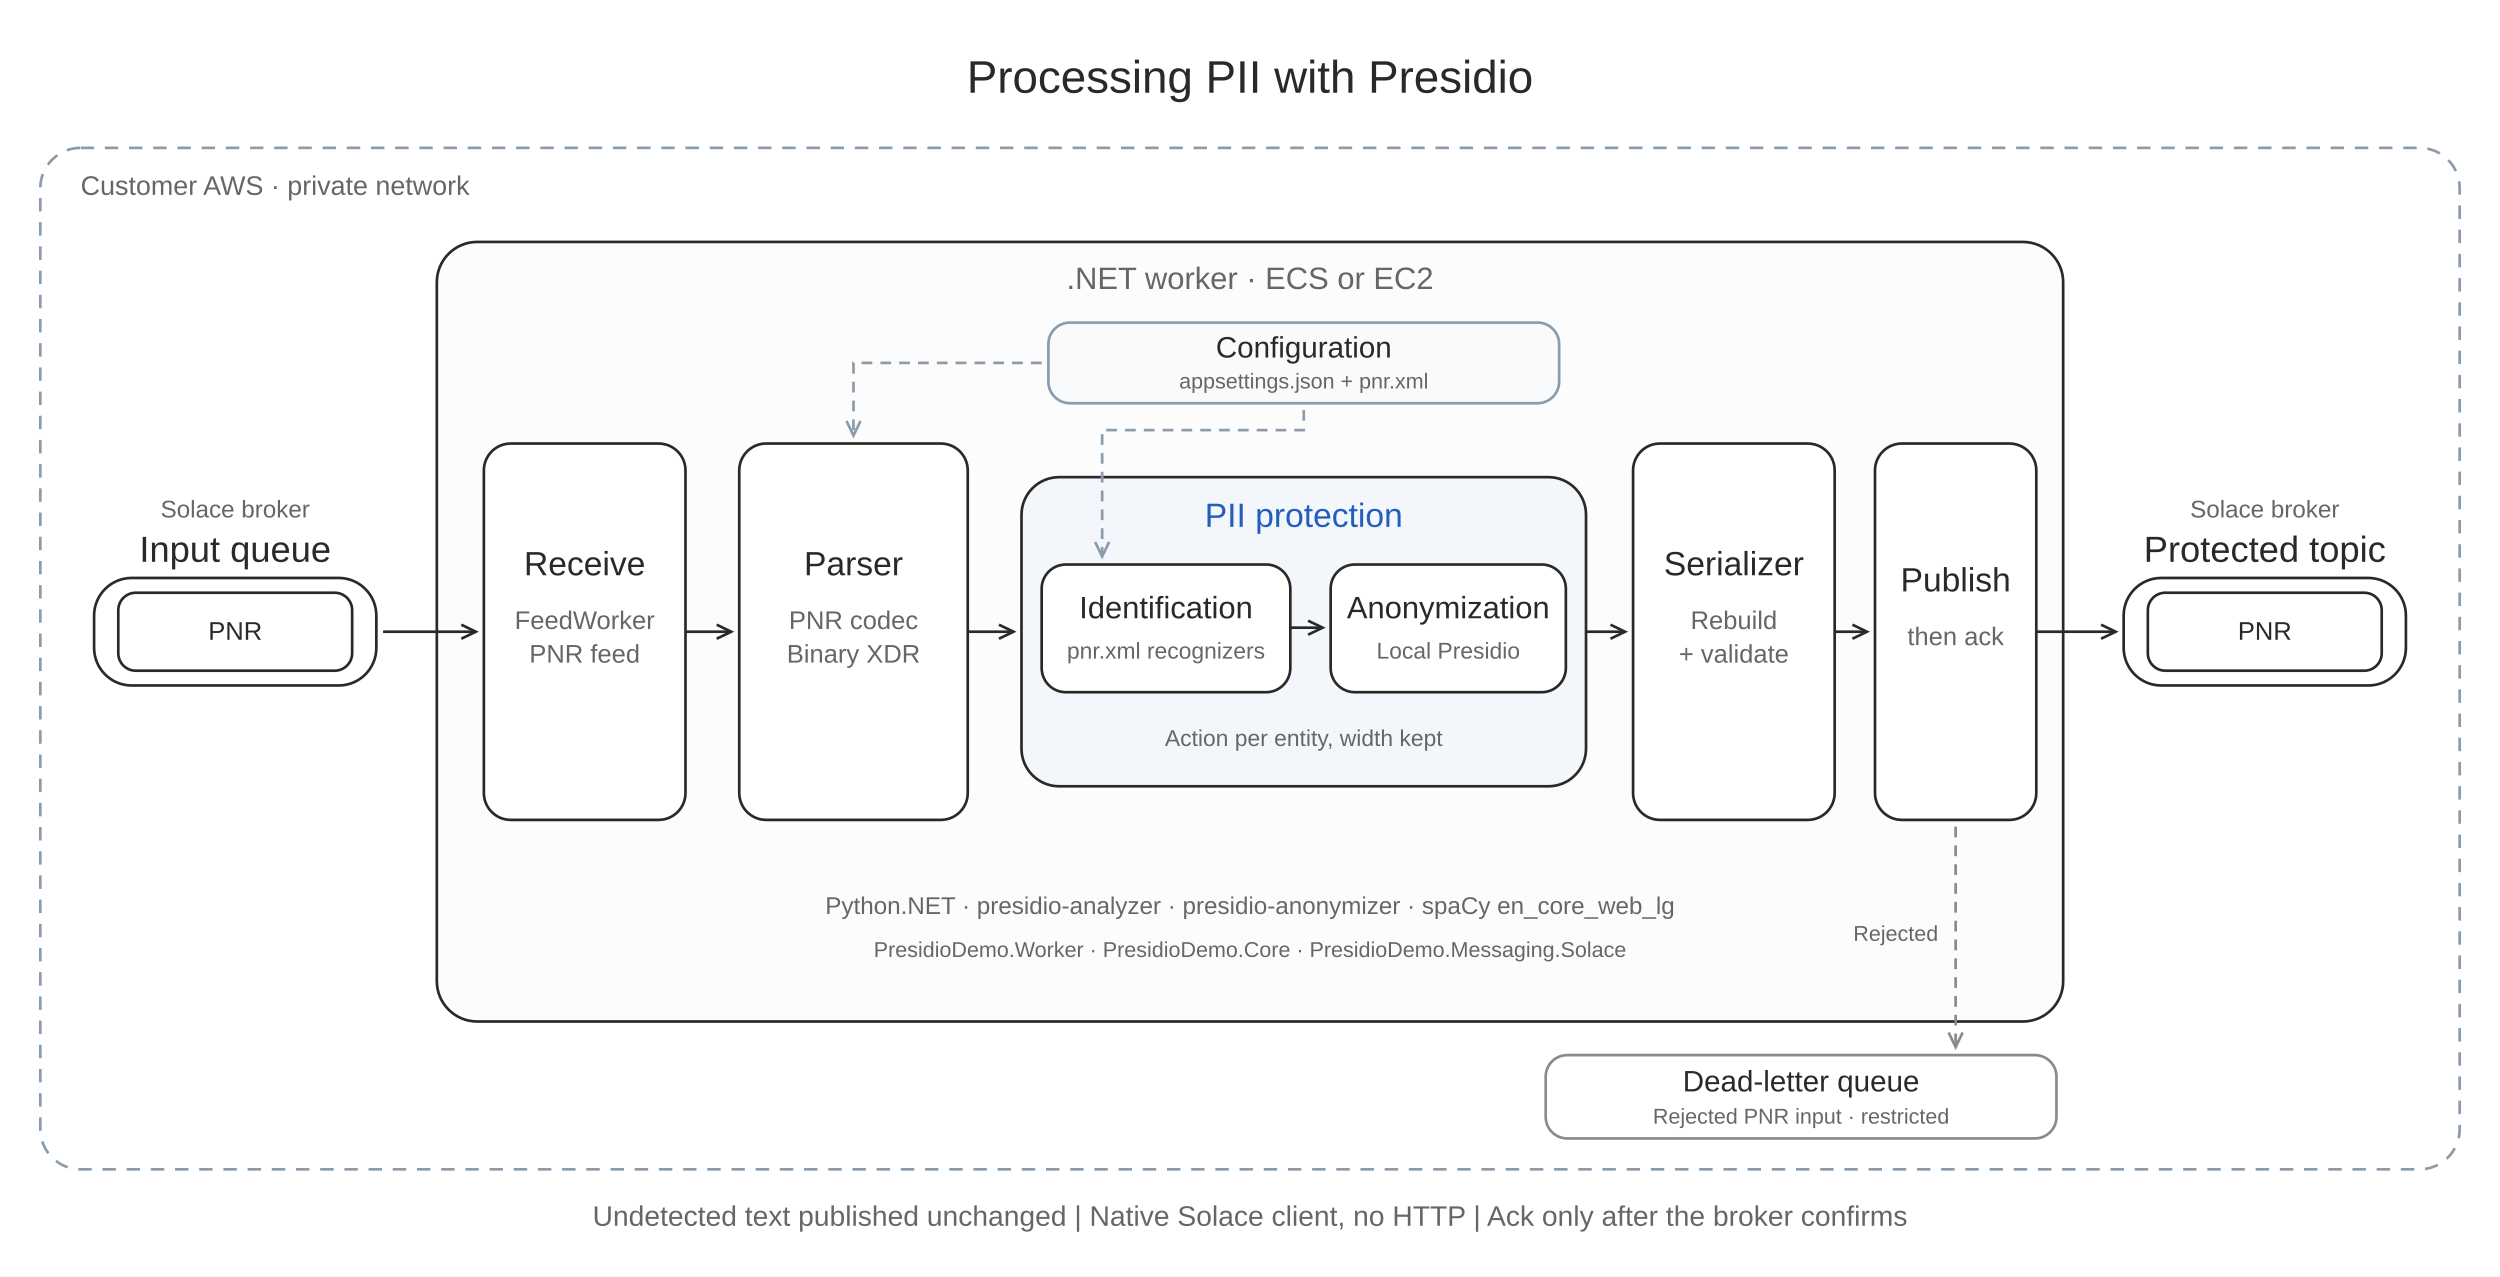
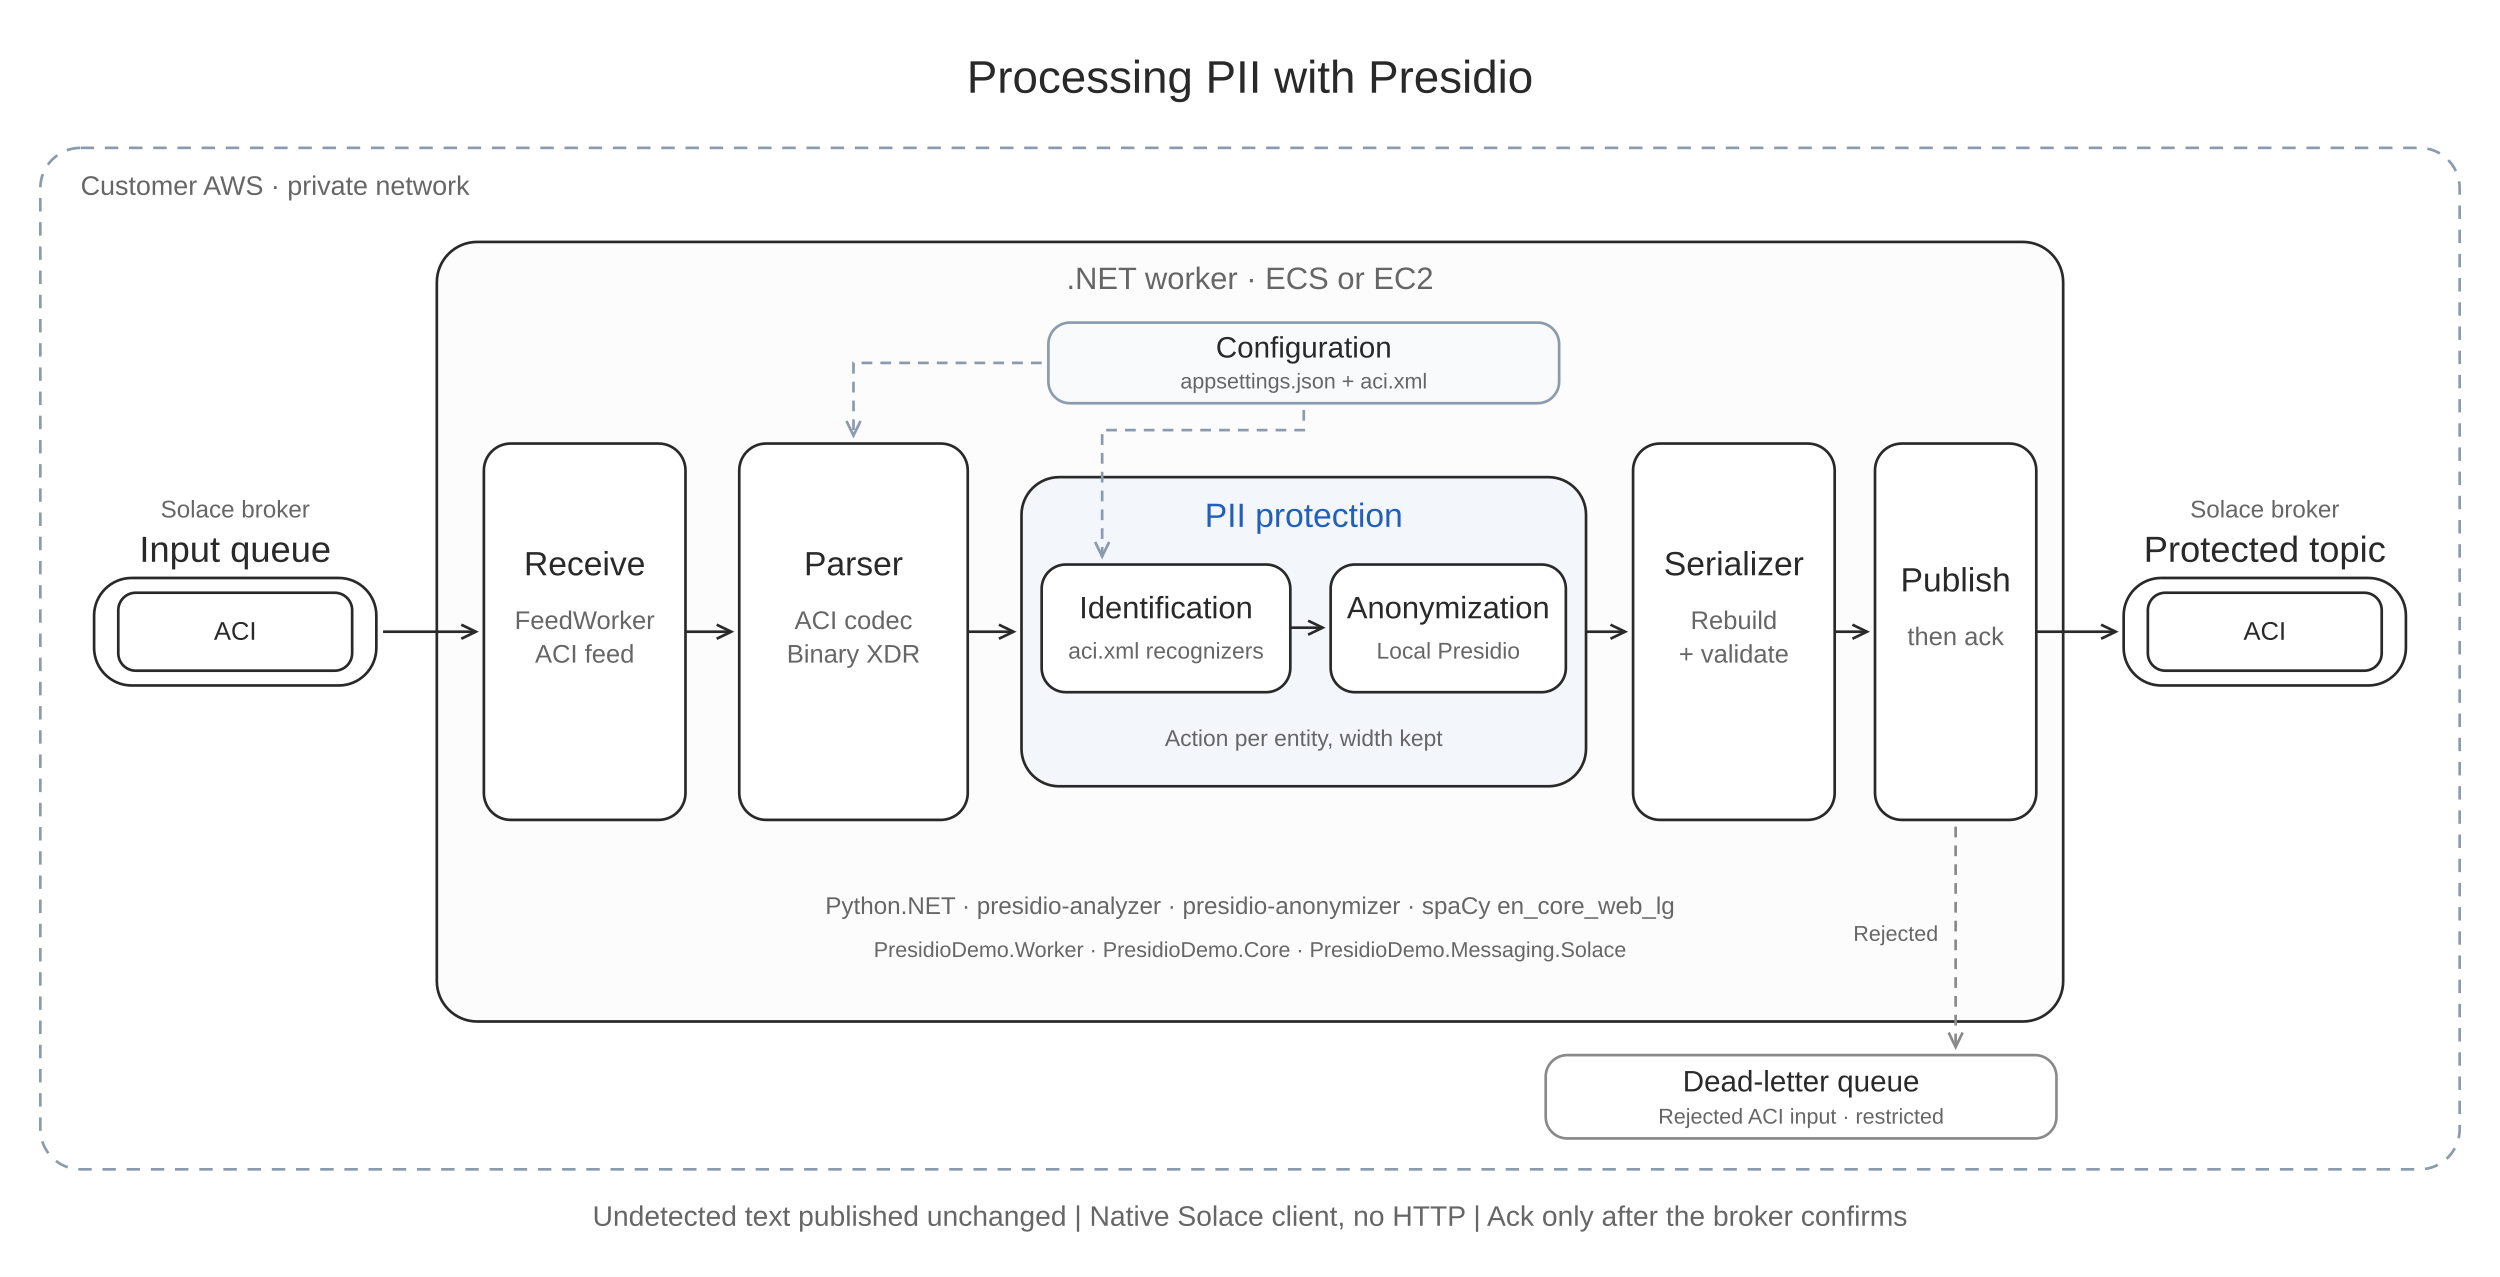
<svg xmlns="http://www.w3.org/2000/svg" width="1860" height="950" viewBox="0 0 1860 950" role="img" aria-labelledby="title desc">
  <rect width="1860" height="950" fill="white" />
  <text x="930" y="69" text-anchor="middle" font-family="Arial,Helvetica,sans-serif" font-size="34" fill="#292929">Processing PII with Presidio</text>
  <rect x="30" y="110" width="1800" height="760" rx="30" fill="none" stroke="#8a9bad" stroke-width="2" stroke-dasharray="10 8" />
  <text x="60" y="145" text-anchor="start" font-family="Arial,Helvetica,sans-serif" font-size="20" fill="#666666">Customer AWS · private network</text>
  <text x="175" y="385" text-anchor="middle" font-family="Arial,Helvetica,sans-serif" font-size="18" fill="#666666">Solace broker</text>
  <text x="175" y="418" text-anchor="middle" font-family="Arial,Helvetica,sans-serif" font-size="27" fill="#292929">Input queue</text>
  <rect x="70" y="430" width="210" height="80" rx="28" fill="white" stroke="#292929" stroke-width="2" />
  <rect x="88" y="441" width="174" height="58" rx="13" fill="white" stroke="#292929" stroke-width="2" />
-   <text x="175" y="476" text-anchor="middle" font-family="Arial,Helvetica,sans-serif" font-size="19" fill="#292929">PNR</text>
+   <text x="175" y="476" text-anchor="middle" font-family="Arial,Helvetica,sans-serif" font-size="19" fill="#292929">ACI</text>
  <text x="1685" y="385" text-anchor="middle" font-family="Arial,Helvetica,sans-serif" font-size="18" fill="#666666">Solace broker</text>
  <text x="1685" y="418" text-anchor="middle" font-family="Arial,Helvetica,sans-serif" font-size="27" fill="#292929">Protected topic</text>
  <rect x="1580" y="430" width="210" height="80" rx="28" fill="white" stroke="#292929" stroke-width="2" />
  <rect x="1598" y="441" width="174" height="58" rx="13" fill="white" stroke="#292929" stroke-width="2" />
-   <text x="1685" y="476" text-anchor="middle" font-family="Arial,Helvetica,sans-serif" font-size="19" fill="#292929">PNR</text>
+   <text x="1685" y="476" text-anchor="middle" font-family="Arial,Helvetica,sans-serif" font-size="19" fill="#292929">ACI</text>
  <rect x="325" y="180" width="1210" height="580" rx="30" fill="#fcfcfc" stroke="#292929" stroke-width="2" />
  <text x="930" y="215" text-anchor="middle" font-family="Arial,Helvetica,sans-serif" font-size="23" fill="#666666">.NET worker · ECS or EC2</text>
  <rect x="360" y="330" width="150" height="280" rx="20" fill="white" stroke="#292929" stroke-width="2" />
  <text x="435.0" y="428.0" text-anchor="middle" font-family="Arial,Helvetica,sans-serif" font-size="25" fill="#292929">Receive</text>
  <text x="435.0" y="468.0" text-anchor="middle" font-family="Arial,Helvetica,sans-serif" font-size="19" fill="#666666">FeedWorker</text>
-   <text x="435.0" y="493.0" text-anchor="middle" font-family="Arial,Helvetica,sans-serif" font-size="19" fill="#666666">PNR feed</text>
+   <text x="435.0" y="493.0" text-anchor="middle" font-family="Arial,Helvetica,sans-serif" font-size="19" fill="#666666">ACI feed</text>
  <rect x="550" y="330" width="170" height="280" rx="20" fill="white" stroke="#292929" stroke-width="2" />
  <text x="635.0" y="428.0" text-anchor="middle" font-family="Arial,Helvetica,sans-serif" font-size="25" fill="#292929">Parser</text>
-   <text x="635.0" y="468.0" text-anchor="middle" font-family="Arial,Helvetica,sans-serif" font-size="19" fill="#666666">PNR codec</text>
+   <text x="635.0" y="468.0" text-anchor="middle" font-family="Arial,Helvetica,sans-serif" font-size="19" fill="#666666">ACI codec</text>
  <text x="635.0" y="493.0" text-anchor="middle" font-family="Arial,Helvetica,sans-serif" font-size="19" fill="#666666">Binary XDR</text>
  <rect x="760" y="355" width="420" height="230" rx="28" fill="#f3f7fc" stroke="#292929" stroke-width="2" />
  <text x="970" y="392" text-anchor="middle" font-family="Arial,Helvetica,sans-serif" font-size="25" fill="#225fba">PII protection</text>
  <rect x="775" y="420" width="185" height="95" rx="18" fill="white" stroke="#292929" stroke-width="2" />
  <text x="867.5" y="460" text-anchor="middle" font-family="Arial,Helvetica,sans-serif" font-size="23" fill="#292929">Identification</text>
-   <text x="867.5" y="490" text-anchor="middle" font-family="Arial,Helvetica,sans-serif" font-size="17" fill="#666666">pnr.xml recognizers</text>
+   <text x="867.5" y="490" text-anchor="middle" font-family="Arial,Helvetica,sans-serif" font-size="17" fill="#666666">aci.xml recognizers</text>
  <rect x="990" y="420" width="175" height="95" rx="18" fill="white" stroke="#292929" stroke-width="2" />
  <text x="1077.5" y="460" text-anchor="middle" font-family="Arial,Helvetica,sans-serif" font-size="23" fill="#292929">Anonymization</text>
  <text x="1077.5" y="490" text-anchor="middle" font-family="Arial,Helvetica,sans-serif" font-size="17" fill="#666666">Local Presidio</text>
  <polyline points="960,467 984,467" fill="none" stroke="#292929" stroke-width="2" />
  <polyline points="973.20,461.78 984,467 973.20,472.22" fill="none" stroke="#292929" stroke-width="2" />
  <text x="970" y="555" text-anchor="middle" font-family="Arial,Helvetica,sans-serif" font-size="17" fill="#666666">Action per entity, width kept</text>
  <rect x="1215" y="330" width="150" height="280" rx="20" fill="white" stroke="#292929" stroke-width="2" />
  <text x="1290.0" y="428.0" text-anchor="middle" font-family="Arial,Helvetica,sans-serif" font-size="25" fill="#292929">Serializer</text>
  <text x="1290.0" y="468.0" text-anchor="middle" font-family="Arial,Helvetica,sans-serif" font-size="19" fill="#666666">Rebuild</text>
  <text x="1290.0" y="493.0" text-anchor="middle" font-family="Arial,Helvetica,sans-serif" font-size="19" fill="#666666">+ validate</text>
  <rect x="1395" y="330" width="120" height="280" rx="20" fill="white" stroke="#292929" stroke-width="2" />
  <text x="1455.0" y="440.0" text-anchor="middle" font-family="Arial,Helvetica,sans-serif" font-size="25" fill="#292929">Publish</text>
  <text x="1455.0" y="480.0" text-anchor="middle" font-family="Arial,Helvetica,sans-serif" font-size="19" fill="#666666">then ack</text>
  <rect x="780" y="240" width="380" height="60" rx="16" fill="#f8fafc" stroke="#8a9bad" stroke-width="2" />
  <text x="970" y="266" text-anchor="middle" font-family="Arial,Helvetica,sans-serif" font-size="22" fill="#292929">Configuration</text>
-   <text x="970" y="289" text-anchor="middle" font-family="Arial,Helvetica,sans-serif" font-size="16" fill="#666666">appsettings.json + pnr.xml</text>
+   <text x="970" y="289" text-anchor="middle" font-family="Arial,Helvetica,sans-serif" font-size="16" fill="#666666">appsettings.json + aci.xml</text>
  <polyline points="775,270 635,270 635,324" fill="none" stroke="#8a9bad" stroke-width="2" stroke-dasharray="8 6" />
  <polyline points="640.22,313.20 635,324 629.78,313.20" fill="none" stroke="#8a9bad" stroke-width="2" />
  <polyline points="970,305 970,320 820,320 820,414" fill="none" stroke="#8a9bad" stroke-width="2" stroke-dasharray="8 6" />
  <polyline points="825.22,403.20 820,414 814.78,403.20" fill="none" stroke="#8a9bad" stroke-width="2" />
  <polyline points="285,470 354,470" fill="none" stroke="#292929" stroke-width="2" />
  <polyline points="343.20,464.78 354,470 343.20,475.22" fill="none" stroke="#292929" stroke-width="2" />
  <polyline points="510,470 544,470" fill="none" stroke="#292929" stroke-width="2" />
  <polyline points="533.20,464.78 544,470 533.20,475.22" fill="none" stroke="#292929" stroke-width="2" />
  <polyline points="720,470 754,470" fill="none" stroke="#292929" stroke-width="2" />
  <polyline points="743.20,464.78 754,470 743.20,475.22" fill="none" stroke="#292929" stroke-width="2" />
  <polyline points="1180,470 1209,470" fill="none" stroke="#292929" stroke-width="2" />
  <polyline points="1198.20,464.78 1209,470 1198.20,475.22" fill="none" stroke="#292929" stroke-width="2" />
  <polyline points="1365,470 1389,470" fill="none" stroke="#292929" stroke-width="2" />
  <polyline points="1378.20,464.78 1389,470 1378.20,475.22" fill="none" stroke="#292929" stroke-width="2" />
  <polyline points="1515,470 1574,470" fill="none" stroke="#292929" stroke-width="2" />
  <polyline points="1563.20,464.78 1574,470 1563.20,475.22" fill="none" stroke="#292929" stroke-width="2" />
  <text x="930" y="680" text-anchor="middle" font-family="Arial,Helvetica,sans-serif" font-size="18" fill="#666666">Python.NET · presidio-analyzer · presidio-anonymizer · spaCy en_core_web_lg</text>
  <text x="930" y="712" text-anchor="middle" font-family="Arial,Helvetica,sans-serif" font-size="16" fill="#666666">PresidioDemo.Worker · PresidioDemo.Core · PresidioDemo.Messaging.Solace</text>
  <rect x="1150" y="785" width="380" height="62" rx="16" fill="white" stroke="#8a8a8a" stroke-width="2" />
  <text x="1340" y="812" text-anchor="middle" font-family="Arial,Helvetica,sans-serif" font-size="22" fill="#292929">Dead-letter queue</text>
-   <text x="1340" y="836" text-anchor="middle" font-family="Arial,Helvetica,sans-serif" font-size="16" fill="#666666">Rejected PNR input · restricted</text>
+   <text x="1340" y="836" text-anchor="middle" font-family="Arial,Helvetica,sans-serif" font-size="16" fill="#666666">Rejected ACI input · restricted</text>
  <polyline points="1455,615 1455,779" fill="none" stroke="#8a8a8a" stroke-width="2" stroke-dasharray="8 6" />
  <polyline points="1460.22,768.20 1455,779 1449.78,768.20" fill="none" stroke="#8a8a8a" stroke-width="2" />
  <text x="1442" y="700" text-anchor="end" font-family="Arial,Helvetica,sans-serif" font-size="16" fill="#666666">Rejected</text>
  <text x="930" y="912" text-anchor="middle" font-family="Arial,Helvetica,sans-serif" font-size="21" fill="#666666">Undetected text published unchanged  |  Native Solace client, no HTTP  |  Ack only after the broker confirms</text>
</svg>
